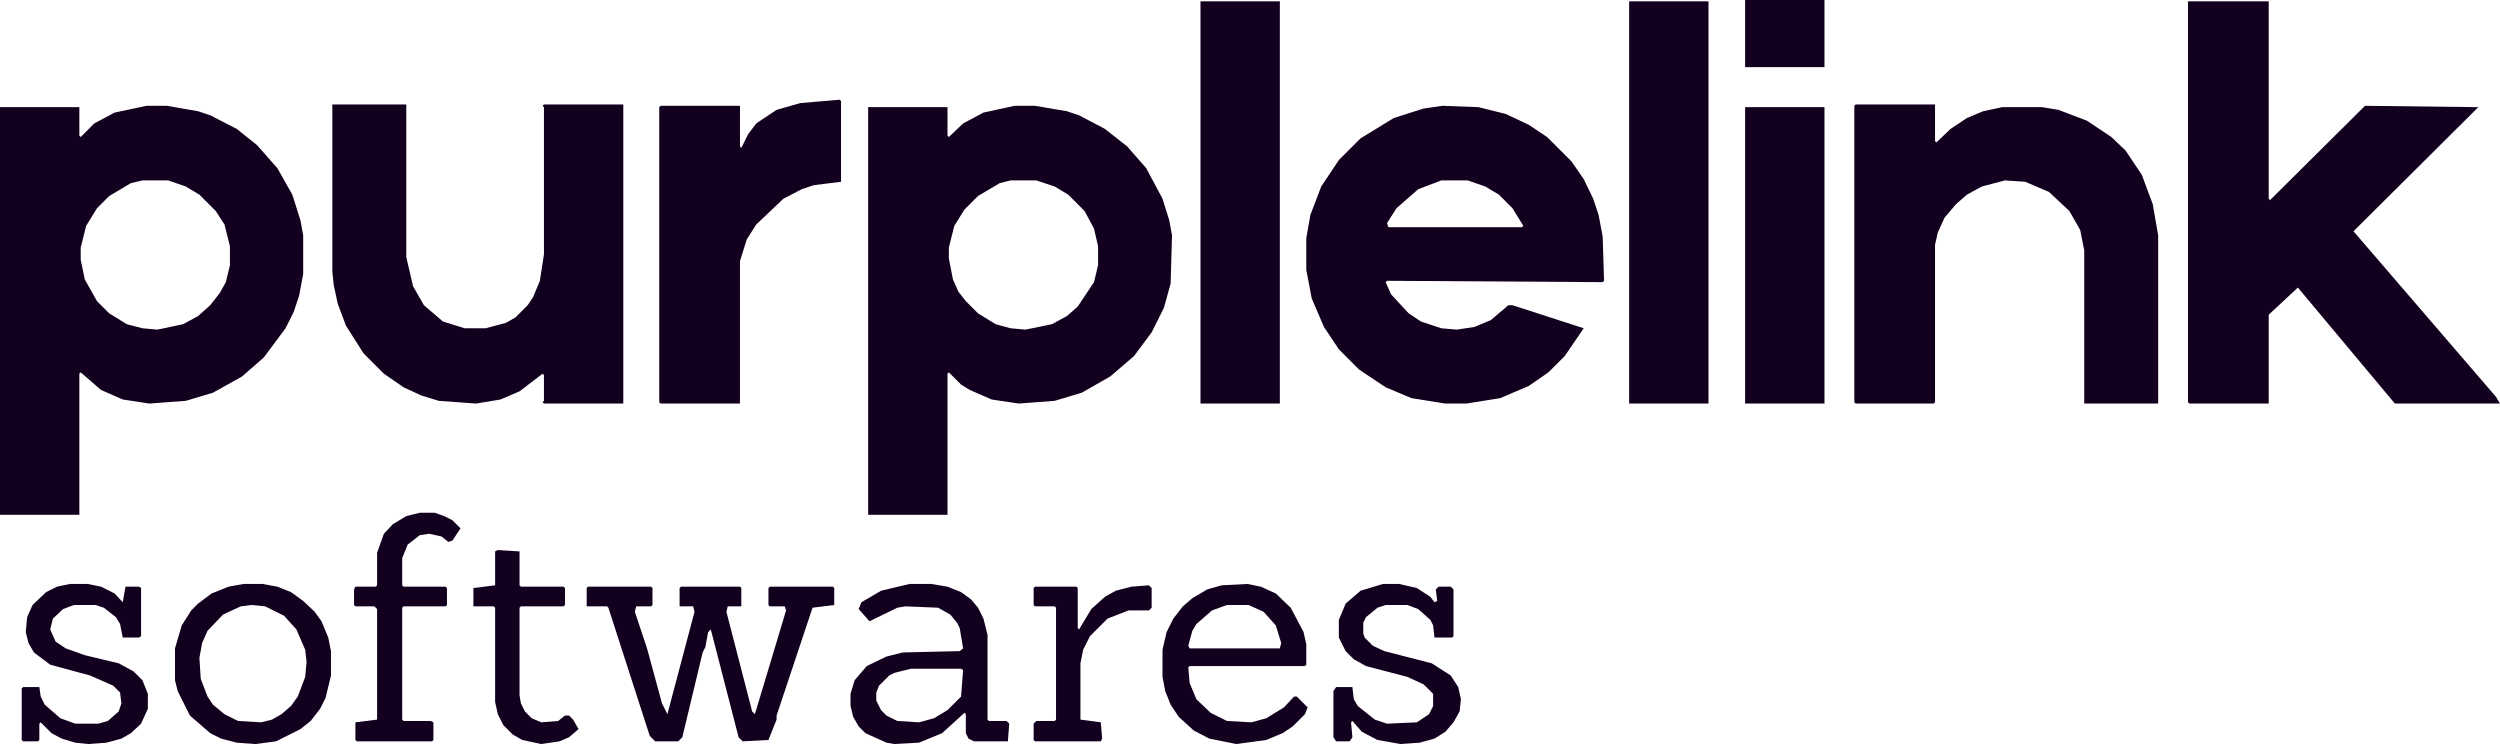
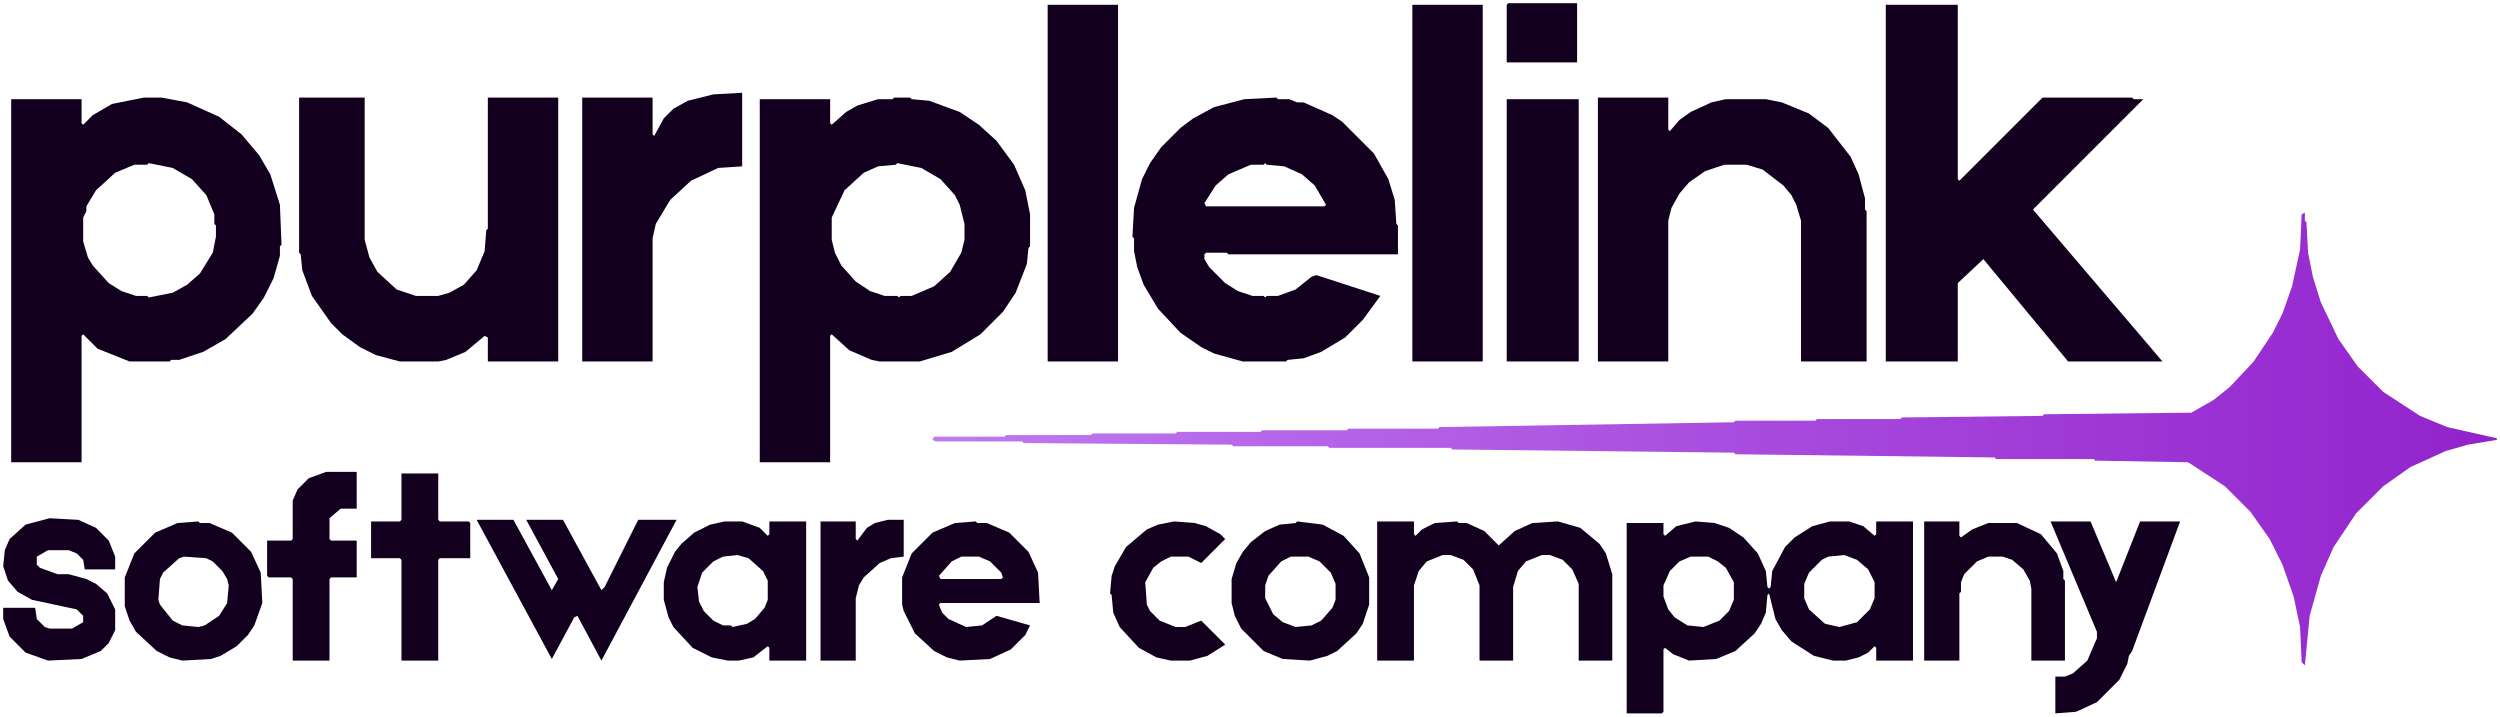
- <svg xmlns="http://www.w3.org/2000/svg" role="img" aria-label="purplelink softwares" viewBox="71.7 499.4 368.6 109.7">
-   <path fill="#12001e" fill-rule="evenodd" d="M158.2 586.1L158.2 588.8L161.2 588.8L161.4 589L167.5 607.9L168.3 608.7L171.7 608.7L172.3 608.1L175.3 595.6L175.7 594.8L176.1 592.6L176.5 592.2L180.6 608.1L181.2 608.7L185 608.5L186.2 605.5L186.2 604.9L191.5 589L194.7 588.6L194.7 586.1L194.5 585.9L185.2 585.9L185 586.1L185 588.6L185.2 588.8L187.4 588.8L187.6 589.4L183 604.7L182.6 604.3L178.8 589.6L179 588.8L181 588.8L181 586.1L180.8 585.9L172.1 585.9L171.9 586.1L171.9 588.8L173.9 588.8L174.1 589.6L170.1 604.7L169.3 603.1L167.1 595L165.3 589.6L165.5 588.8L167.7 588.8L167.9 588.6L167.9 586.1L167.7 585.9L158.4 585.9ZM241.1 585.7L238.5 585.9L236.2 586.5L234.6 587.4L232.6 589.2L230.8 592.2L230.6 592L230.6 586.1L230.4 585.9L224.3 585.9L224.1 586.1L224.1 588.6L224.3 588.8L227.2 588.8L227.4 589L227.4 605.5L227.2 605.7L224.5 605.7L224.1 606.1L224.1 608.5L224.3 608.7L234 608.7L234.2 608.3L234 605.9L231 605.5L231 597.2L231.4 595.2L232.4 593.2L235 590.6L238.1 589.4L241.1 589.4L241.5 589L241.5 586.1ZM285.6 585.9L283.8 585.9L283.4 586.3L283.6 588L283.2 588.2L282.6 587.4L280.6 586.1L278 585.5L275.6 585.5L272.3 586.5L270.1 588.4L269.1 590.8L269.1 593.4L270.1 595.4L271.3 596.6L273.1 597.6L279.2 599.2L281.6 600.3L283 601.7L283 603.5L282.4 604.7L280.6 605.9L276.2 606.1L274.4 605.5L271.9 603.5L271.3 602.5L271.1 600.7L268.7 600.7L268.3 601.3L268.3 608.1L268.7 608.7L270.7 608.7L271.1 608.1L270.9 605.9L271.1 605.7L272.5 607.3L274.8 608.5L278.2 609.1L281 608.9L283.2 608.3L284.8 607.3L286 605.9L286.9 604.3L287.1 602.5L286.7 600.7L285.6 599L282.8 597.2L275.8 595.4L274.1 594.6L272.9 593.4L272.7 592.8L272.7 591.2L273.1 590.4L274.8 589L276 588.6L279.2 588.6L280.8 589.2L282.6 590.8L283 591.6L283.2 593.4L285.8 593.4L286 593.2L286 586.3ZM251.8 585.7L249.7 586.3L247.5 587.6L246.1 588.8L244.7 590.6L243.7 592.6L243.1 595.2L243.1 599.2L243.5 601.3L244.3 603.3L245.5 605.1L247.7 607.1L250 608.3L254 609.1L258.4 608.5L260.8 607.5L262.3 606.5L264.1 604.7L264.5 603.7L262.9 602.1L262.5 602.1L261 603.7L258.4 605.3L256.2 605.9L252.6 605.7L250.2 604.5L248.1 602.5L247.1 600.1L246.9 597.8L247.1 597.6L264.1 597.6L264.3 597.4L264.3 594.4L263.9 592.6L262 589L259.8 586.9L257.6 585.9L255.6 585.5ZM246.9 594.6L247.5 592.4L248.1 591.4L250.4 589.4L252.6 588.6L255.8 588.6L258 589.6L259.8 591.6L260.6 594.2L260.4 595L247.1 595ZM198.7 588.2L198.3 589.2L199.9 591L204 589L205.2 588.8L210 589L211.8 590L212.8 591.2L213.2 592L213.7 595L213.2 595.4L204.8 595.6L202.4 596.2L199.5 597.6L197.7 599.7L197.1 601.7L197.1 603.5L197.5 605.1L198.3 606.5L199.3 607.5L202.4 608.9L203.6 609.1L207.2 608.9L210.6 607.5L213.9 604.5L214.1 604.7L214.1 607.5L214.5 608.3L215.3 608.7L220.3 608.7L220.5 606.1L220.1 605.7L217.5 605.7L217.3 605.5L217.3 593L216.7 590.6L215.9 589L214.9 587.8L213.4 586.7L211.4 585.9L209 585.5L205.8 585.5L201.6 586.5ZM200.9 602.7L200.9 601.5L201.3 600.5L202.8 599L203.6 598.6L206 598L213.4 598L213.7 598.2L213.4 602.1L211.4 604.1L209.4 605.3L207.2 605.9L204 605.7L202.4 604.9L201.6 604.1ZM105.4 585.9L102.9 586.9L100.9 588.4L99.9 589.4L98.5 591.6L97.5 595L97.5 599.7L97.9 601.3L99.7 604.9L102.7 607.5L104.3 608.3L106.6 608.9L109.4 609.1L112.4 608.7L116 606.9L117.5 605.7L118.9 603.9L119.7 602.3L120.5 599L120.5 595.4L120.1 593.4L119.1 591L118.1 589.6L116.4 588L114.6 586.7L112.6 585.9L110.4 585.5L107.6 585.5ZM107.2 588.8L108.8 588.6L110.8 588.8L113.6 590.2L115.4 592.2L116.7 595.2L116.9 597L116.7 599.2L115.6 602.1L114.6 603.5L113.2 604.7L111.8 605.5L110.2 605.9L106.8 605.7L104.8 604.7L103.1 603.3L102.3 602.1L101.3 599.5L101.1 596.4L101.5 594.2L102.3 592.4L104.6 590ZM92.2 585.9L90.2 585.9L89.8 588.2L88.6 586.9L86.6 585.9L84.6 585.5L82 585.5L80.1 585.9L78.5 586.7L76.5 588.6L75.7 590.4L75.5 592.6L75.9 594.2L76.7 595.6L79.1 597.4L85 599L88.4 600.5L89.4 601.5L89.6 603.1L89.2 604.3L87.6 605.7L86.2 606.1L82.8 606.1L80.6 605.3L78.3 603.3L77.7 602.1L77.5 600.7L75.1 600.7L74.9 600.9L74.9 608.5L75.1 608.7L77.3 608.7L77.5 608.5L77.5 606.1L77.7 605.9L79.3 607.5L80.8 608.3L82.8 608.9L84.8 609.1L87.4 608.9L89.6 608.3L91 607.5L92.5 606.1L93.5 603.9L93.5 601.7L92.7 599.7L91.4 598.4L89.2 597.2L84.2 596L81.4 595L79.9 594L79.1 592.2L79.5 590.6L81 589.2L82.6 588.6L85.8 588.6L87 589L88.8 590.4L89.4 591.4L89.8 593.4L92.2 593.4L92.5 593.2L92.5 586.1ZM145.1 580.5L144.7 580.7L144.7 585.7L141.5 586.1L141.5 588.8L144.5 588.8L144.7 589L144.7 602.9L145.1 604.7L145.9 606.3L147.3 607.7L148.7 608.5L151.5 609.1L154.2 608.7L155.6 608.1L157 606.9L156.2 605.5L155.6 604.9L155 604.9L154 605.7L151.5 605.9L150.1 605.3L149.1 604.3L148.5 603.1L148.3 601.9L148.3 589L148.5 588.8L154.8 588.8L155 588.6L155 586.1L154.8 585.9L148.5 585.9L148.3 585.7L148.3 580.7ZM137.2 575.5L135.8 575L133.6 575L131.6 575.5L129.6 576.7L128.3 578.1L127.3 580.9L127.3 585.7L127.1 585.9L124.1 585.9L123.9 586.3L123.9 588.6L124.1 588.8L126.9 588.8L127.3 589.2L127.3 605.5L124.1 605.9L124.1 608.5L124.3 608.7L135.4 608.7L135.6 608.5L135.6 605.9L135.2 605.7L131.2 605.7L131 605.5L131 589L131.2 588.8L137.4 588.8L137.6 588.6L137.6 586.1L137.4 585.9L131.2 585.9L131 585.7L131 581.7L131.8 579.7L133.6 578.3L135 578.1L136.8 578.5L137.8 579.3L138.4 579.1L139.6 577.3L138.4 576.1ZM329 515.2L329 558.9L340.7 558.9L340.7 515.2ZM281.6 515.4L277.2 516.8L272.3 519.8L269.1 523L266.5 526.9L264.9 531.1L264.3 534.5L264.3 539.2L265.1 543.4L266.9 547.6L269.1 550.9L272.1 553.9L276 556.5L279.8 558.1L284.8 558.9L287.9 558.9L292.9 558.1L297.1 556.3L300 554.3L302.4 551.9L305.2 547.8L294.7 544.4L294.1 544.4L291.5 546.6L289.1 547.6L286.5 548L284.2 547.8L281.2 546.8L279.4 545.6L276.8 542.8L276 541L276.2 540.8L308 541L308.2 540.8L308 534.3L307.4 531.1L306.6 528.7L305.2 525.8L303.4 523.2L299.8 519.6L297.1 517.8L293.7 516.2L289.7 515.2L284.4 515ZM276.2 532.3L277.6 530.1L280.8 527.3L284.2 526L288.1 526L290.7 526.9L292.7 528.1L294.7 530.1L296.3 532.7L296.1 532.9L276.4 532.9ZM234.6 518.4L230.8 516.4L229 515.8L224.3 515L221.3 515L216.7 516L213.7 517.6L211.6 519.6L211.4 519.4L211.4 515.2L199.7 515.2L199.7 575.3L211.4 575.3L211.4 554.5L211.6 554.3L213.4 556.1L214.7 556.9L217.9 558.3L221.9 558.9L227.2 558.5L231.2 557.3L235.4 554.9L238.9 551.9L241.5 548.4L243.3 544.8L244.3 541.2L244.5 534.1L244.1 531.9L243.1 528.7L240.7 524.2L237.9 521ZM219.1 526.4L220.7 526L224.5 526L227.2 526.9L229.2 528.1L231.6 530.5L233 533.1L233.6 535.7L233.6 538.5L233 541L230.6 544.6L229 546L226.8 547.2L222.9 548L220.7 547.8L218.5 547.2L215.9 545.6L214.1 543.8L213 542.4L212.2 540.6L211.6 537.5L211.6 535.9L212.4 532.7L213.9 530.3L215.9 528.3ZM106.6 518.4L102.7 516.4L100.9 515.8L96.3 515L93.3 515L88.6 516L85.6 517.6L83.6 519.6L83.4 519.4L83.4 515.2L71.7 515.2L71.7 575.3L83.4 575.3L83.4 554.5L83.6 554.3L86.6 556.9L89.8 558.3L93.7 558.9L99.1 558.5L103.1 557.3L107.4 554.9L110.6 552.1L113.8 547.8L115 545.4L115.8 543L116.4 539.8L116.4 534.1L116 531.9L114.8 528.1L112.6 524.2L109.6 520.8ZM91 526.4L92.7 526L96.5 526L99.1 526.9L101.1 528.1L103.5 530.5L104.8 532.5L105.6 535.7L105.6 538.5L105 541L104.1 542.6L102.7 544.4L100.9 546L98.7 547.2L94.9 548L92.7 547.8L90.4 547.2L87.8 545.6L86 543.8L84.2 540.6L83.6 537.7L83.6 535.9L84.4 532.7L86 530.1L87.8 528.3ZM345.1 515L345.1 558.7L345.3 558.9L356.8 558.9L357 558.7L357 535.5L357.4 533.7L358.4 531.5L360.1 529.5L361.7 528.1L363.9 526.9L367.3 526L370.3 526.2L373.8 527.7L376.8 530.5L378.4 533.3L379 536.3L379 558.9L389.9 558.9L389.9 534.1L389.1 529.5L387.5 525.2L385.1 521.6L383 519.6L379.4 517.2L375.2 515.6L372.8 515.2L366.9 515.2L364.1 515.8L361.7 516.8L359.3 518.4L357.2 520.4L357 520.2L357 514.8L345.3 514.8ZM120.7 514.8L120.7 539.4L120.9 541.4L121.5 544.2L122.7 547.4L125.3 551.5L128.3 554.5L131.2 556.5L133.8 557.7L136.4 558.5L141.9 558.9L145.5 558.3L148.3 557.1L151.7 554.5L151.9 554.7L151.9 558.5L151.7 558.7L151.9 558.9L163.6 558.9L163.6 514.8L151.9 514.8L151.7 515L151.9 515.2L151.9 536.9L151.3 540.8L150.3 543.2L149.5 544.4L147.7 546.2L146.3 547L143.3 547.8L140.2 547.8L137 546.8L134.2 544.4L132.6 541.6L131.6 537.3L131.6 514.8ZM195.5 514.1L189.7 514.6L186.2 515.6L183.2 517.6L182 519.2L181 521.2L180.8 521L180.8 515L169.1 515L168.9 515.2L168.9 558.7L169.1 558.9L180.8 558.9L180.8 537.9L181.8 534.7L183.2 532.5L187.2 528.7L189.9 527.3L191.7 526.7L195.7 526.2L195.7 514.3ZM394.3 499.6L394.3 558.7L394.5 558.9L406.2 558.9L406.2 545.8L410.5 541.8L424.8 558.9L440.3 558.9L439.7 557.9L418.7 533.5L437.1 515.2L420.4 515L406.4 528.9L406.2 528.7L406.2 499.6ZM311.9 499.6L311.9 558.9L323.6 558.9L323.6 499.6ZM248.7 499.6L248.7 558.9L260.4 558.9L260.4 499.6ZM329 499.4L329 509.3L340.7 509.3L340.7 499.4Z" />
+ <svg xmlns="http://www.w3.org/2000/svg" role="img" aria-label="purplelink software company" viewBox="0 0 1563 448">
+   <defs>
+     <linearGradient id="pl-accent" x1="0" y1="0" x2="1" y2="0">
+       <stop offset="0" stop-color="#c07af1" />
+       <stop offset="1" stop-color="#9222cc" />
+     </linearGradient>
+   </defs>
+   <path fill="#12001e" fill-rule="evenodd" d="M1363 326L1338 326L1323 364L1307 326L1282 326L1311 395L1311 399L1305 413L1296 421L1291 423L1285 423L1285 446L1298 445L1311 439L1325 425L1330 415L1331 410L1333 407ZM1203 326L1203 413L1225 413L1225 371L1226 370L1226 364L1228 359L1236 351L1243 348L1252 348L1258 350L1265 356L1269 363L1270 368L1270 413L1291 413L1291 363L1290 362L1290 357L1286 346L1276 334L1261 327L1243 327L1233 331L1226 336L1225 335L1225 326ZM1017 327L1017 446L1039 446L1040 445L1040 406L1041 405L1046 409L1056 413L1073 412L1085 407L1097 396L1101 390L1104 383L1105 372L1106 371L1110 387L1114 394L1120 401L1134 410L1146 413L1154 413L1162 411L1168 408L1172 404L1173 405L1173 413L1196 413L1196 326L1173 326L1173 334L1172 335L1165 329L1156 326L1144 326L1133 329L1122 336L1116 342L1108 357L1107 367L1106 368L1105 367L1104 357L1099 346L1090 336L1081 330L1072 327L1060 326L1048 329L1041 335L1040 334L1040 327ZM1057 348L1068 348L1074 351L1079 355L1084 364L1084 375L1081 382L1075 388L1065 392L1055 391L1047 386L1043 381L1040 373L1040 366L1044 357L1050 351ZM1153 347L1161 350L1168 356L1172 364L1172 374L1169 381L1161 389L1150 392L1141 390L1131 381L1128 374L1128 365L1131 358L1139 350L1143 348ZM861 326L861 413L884 413L884 366L887 357L892 351L902 347L907 347L915 350L921 356L925 366L925 413L946 413L946 367L949 357L954 351L964 347L969 347L977 350L983 356L987 365L987 413L1008 413L1008 359L1004 346L1000 340L988 330L974 326L958 327L947 332L937 341L928 332L917 327L912 327L911 326L897 327L889 331L885 335L884 334L884 326ZM811 326L810 327L800 328L791 332L782 339L777 345L773 352L770 362L770 377L772 385L776 393L790 407L802 412L819 413L830 410L836 407L848 396L852 390L856 378L856 361L850 346L840 335L827 328ZM807 348L818 348L825 351L832 358L835 365L835 375L833 380L826 388L820 391L810 392L802 389L796 384L791 374L791 366L793 360L801 351ZM734 326L724 328L717 331L704 342L697 354L695 360L694 371L695 372L696 383L700 392L712 405L723 411L732 413L744 413L755 410L766 403L751 388L741 392L735 392L725 388L719 382L717 378L716 364L721 355L726 351L732 348L743 348L751 352L766 337L763 334L754 329L747 327ZM597 327L583 333L570 346L564 361L564 378L565 382L572 396L584 407L592 411L600 413L619 412L632 406L641 397L644 391L623 385L614 391L604 392L593 387L589 383L587 378L588 377L650 377L649 358L643 345L631 333L617 327L611 327L610 326ZM587 360L595 351L601 348L612 348L619 351L626 358L627 361L626 362L588 362ZM426 340L422 345L417 355L415 364L415 375L418 386L421 392L433 405L445 411L455 413L462 413L471 411L480 404L481 405L481 413L504 413L504 326L481 326L481 334L480 335L475 330L464 326L453 326L444 328L434 333ZM461 347L468 349L477 357L480 363L480 375L478 380L472 387L467 390L458 392L457 391L452 391L446 388L440 382L437 376L436 367L439 358L446 351L452 348ZM111 327L97 333L84 346L78 361L78 379L81 388L85 395L98 407L106 411L114 413L132 412L138 410L148 404L155 397L159 391L164 377L163 358L157 345L145 333L131 327L125 327L124 326ZM112 349L115 348L129 349L133 351L139 357L142 362L143 366L142 377L137 385L128 391L124 392L114 391L108 388L100 378L99 375L100 362L102 358ZM565 325L555 325L547 327L542 330L536 338L535 337L535 326L513 326L513 413L535 413L535 374L537 366L540 361L550 352L557 349L565 348ZM298 325L345 412L359 386L361 385L376 413L423 325L399 325L378 367L376 369L352 325L329 325L349 362L345 369L321 325ZM16 328L6 337L3 344L2 354L5 363L11 370L20 375L48 381L52 385L52 389L45 393L31 393L28 392L23 387L22 380L2 380L2 387L6 398L16 408L30 413L51 412L63 407L68 402L72 394L72 381L67 371L60 365L54 362L43 359L36 359L25 355L23 353L23 348L30 344L43 344L48 346L52 350L53 356L72 356L72 348L68 338L60 330L49 325L31 324ZM251 296L251 325L250 326L232 326L232 349L250 349L251 350L251 413L274 413L274 350L275 349L294 349L294 327L293 326L275 326L274 325L274 296ZM223 295L204 295L193 299L186 306L183 313L183 337L182 338L167 338L167 360L168 361L182 361L183 362L183 413L206 413L206 362L207 361L223 361L223 338L207 338L206 337L206 324L213 318L223 318ZM942 62L942 226L987 226L987 62ZM999 61L999 226L1043 226L1043 138L1045 130L1050 121L1056 114L1066 107L1078 103L1092 103L1102 106L1115 116L1120 122L1123 128L1126 138L1126 226L1167 226L1167 132L1166 131L1166 124L1162 109L1157 98L1143 80L1131 71L1114 64L1104 62L1079 62L1070 64L1057 70L1050 75L1044 82L1043 81L1043 61ZM778 62L759 67L746 74L738 80L726 92L719 102L714 112L709 130L708 148L709 149L709 157L711 167L715 178L724 193L738 208L751 217L759 221L777 226L804 226L805 225L815 224L826 220L841 211L852 200L863 185L823 172L820 173L810 181L799 185L792 185L791 186L790 185L783 185L774 182L766 177L756 167L753 162L753 159L754 158L767 158L768 159L874 159L874 141L873 140L872 125L868 112L859 96L839 76L833 72L815 64L811 64L806 62L799 62L798 61ZM753 127L760 116L768 109L782 103L790 103L791 102L792 103L803 104L814 109L822 116L829 128L828 129L754 129ZM600 70L581 63L570 62L569 61L559 61L558 62L549 62L536 66L529 70L520 78L519 77L519 62L475 62L475 289L519 289L519 210L520 209L531 219L545 225L550 226L575 226L595 220L613 209L627 195L635 183L642 165L643 155L644 154L644 134L641 119L634 103L623 88L612 78ZM561 102L576 105L588 112L597 122L600 128L603 140L603 150L601 158L594 170L584 179L570 185L563 185L562 186L561 185L553 185L544 182L535 176L526 166L522 158L520 150L520 136L528 119L540 108L549 104L560 103ZM187 61L187 158L188 159L189 169L195 185L207 202L214 209L225 217L235 222L250 226L274 226L279 225L291 220L303 210L305 211L305 226L349 226L349 61L305 61L305 143L304 144L303 157L298 169L290 178L281 183L274 185L260 185L248 181L236 170L231 161L228 150L228 61ZM137 73L117 64L101 61L90 61L70 65L58 72L52 78L51 77L51 62L7 62L7 289L51 289L51 210L52 209L61 218L81 226L106 226L107 225L112 225L127 220L141 212L158 196L165 186L171 174L175 160L175 154L176 153L175 128L169 109L162 97L151 84ZM93 102L108 105L120 112L129 122L134 134L134 140L135 141L135 148L133 158L125 171L117 178L108 183L93 186L92 185L85 185L76 182L68 177L58 166L55 161L52 151L52 136L54 132L54 129L60 119L72 108L84 103L92 103ZM464 58L446 59L430 63L421 68L415 74L409 85L408 84L408 61L364 61L364 226L408 226L408 149L410 140L419 125L432 113L449 105L464 104ZM1179 3L1179 226L1224 226L1224 177L1240 162L1293 226L1352 226L1271 131L1340 62L1334 62L1333 61L1277 61L1225 113L1224 112L1224 3ZM883 3L883 226L927 226L927 3ZM655 3L655 226L699 226L699 3ZM942 3L942 39L986 39L986 2L943 2Z" />
+   <path fill="url(#pl-accent)" fill-rule="evenodd" d="M1561 274L1530 267L1513 260L1490 245L1474 229L1462 212L1451 189L1446 173L1443 158L1442 139L1441 138L1441 133L1439 134L1438 156L1433 179L1427 196L1421 208L1409 226L1394 242L1384 250L1370 258L1278 259L1277 260L1189 261L1188 262L1136 262L1135 263L1085 263L1084 264L900 267L899 268L843 268L842 269L789 269L788 270L736 270L735 271L683 271L682 272L629 272L628 273L584 273L583 275L585 276L639 276L640 277L770 278L771 279L830 279L831 280L907 280L908 281L1084 283L1085 284L1247 286L1248 287L1309 287L1310 288L1368 289L1391 304L1407 320L1419 337L1427 353L1434 373L1438 392L1439 414L1441 416L1444 385L1451 360L1459 342L1473 321L1490 304L1507 292L1529 282L1543 278L1561 275Z" />
</svg>
